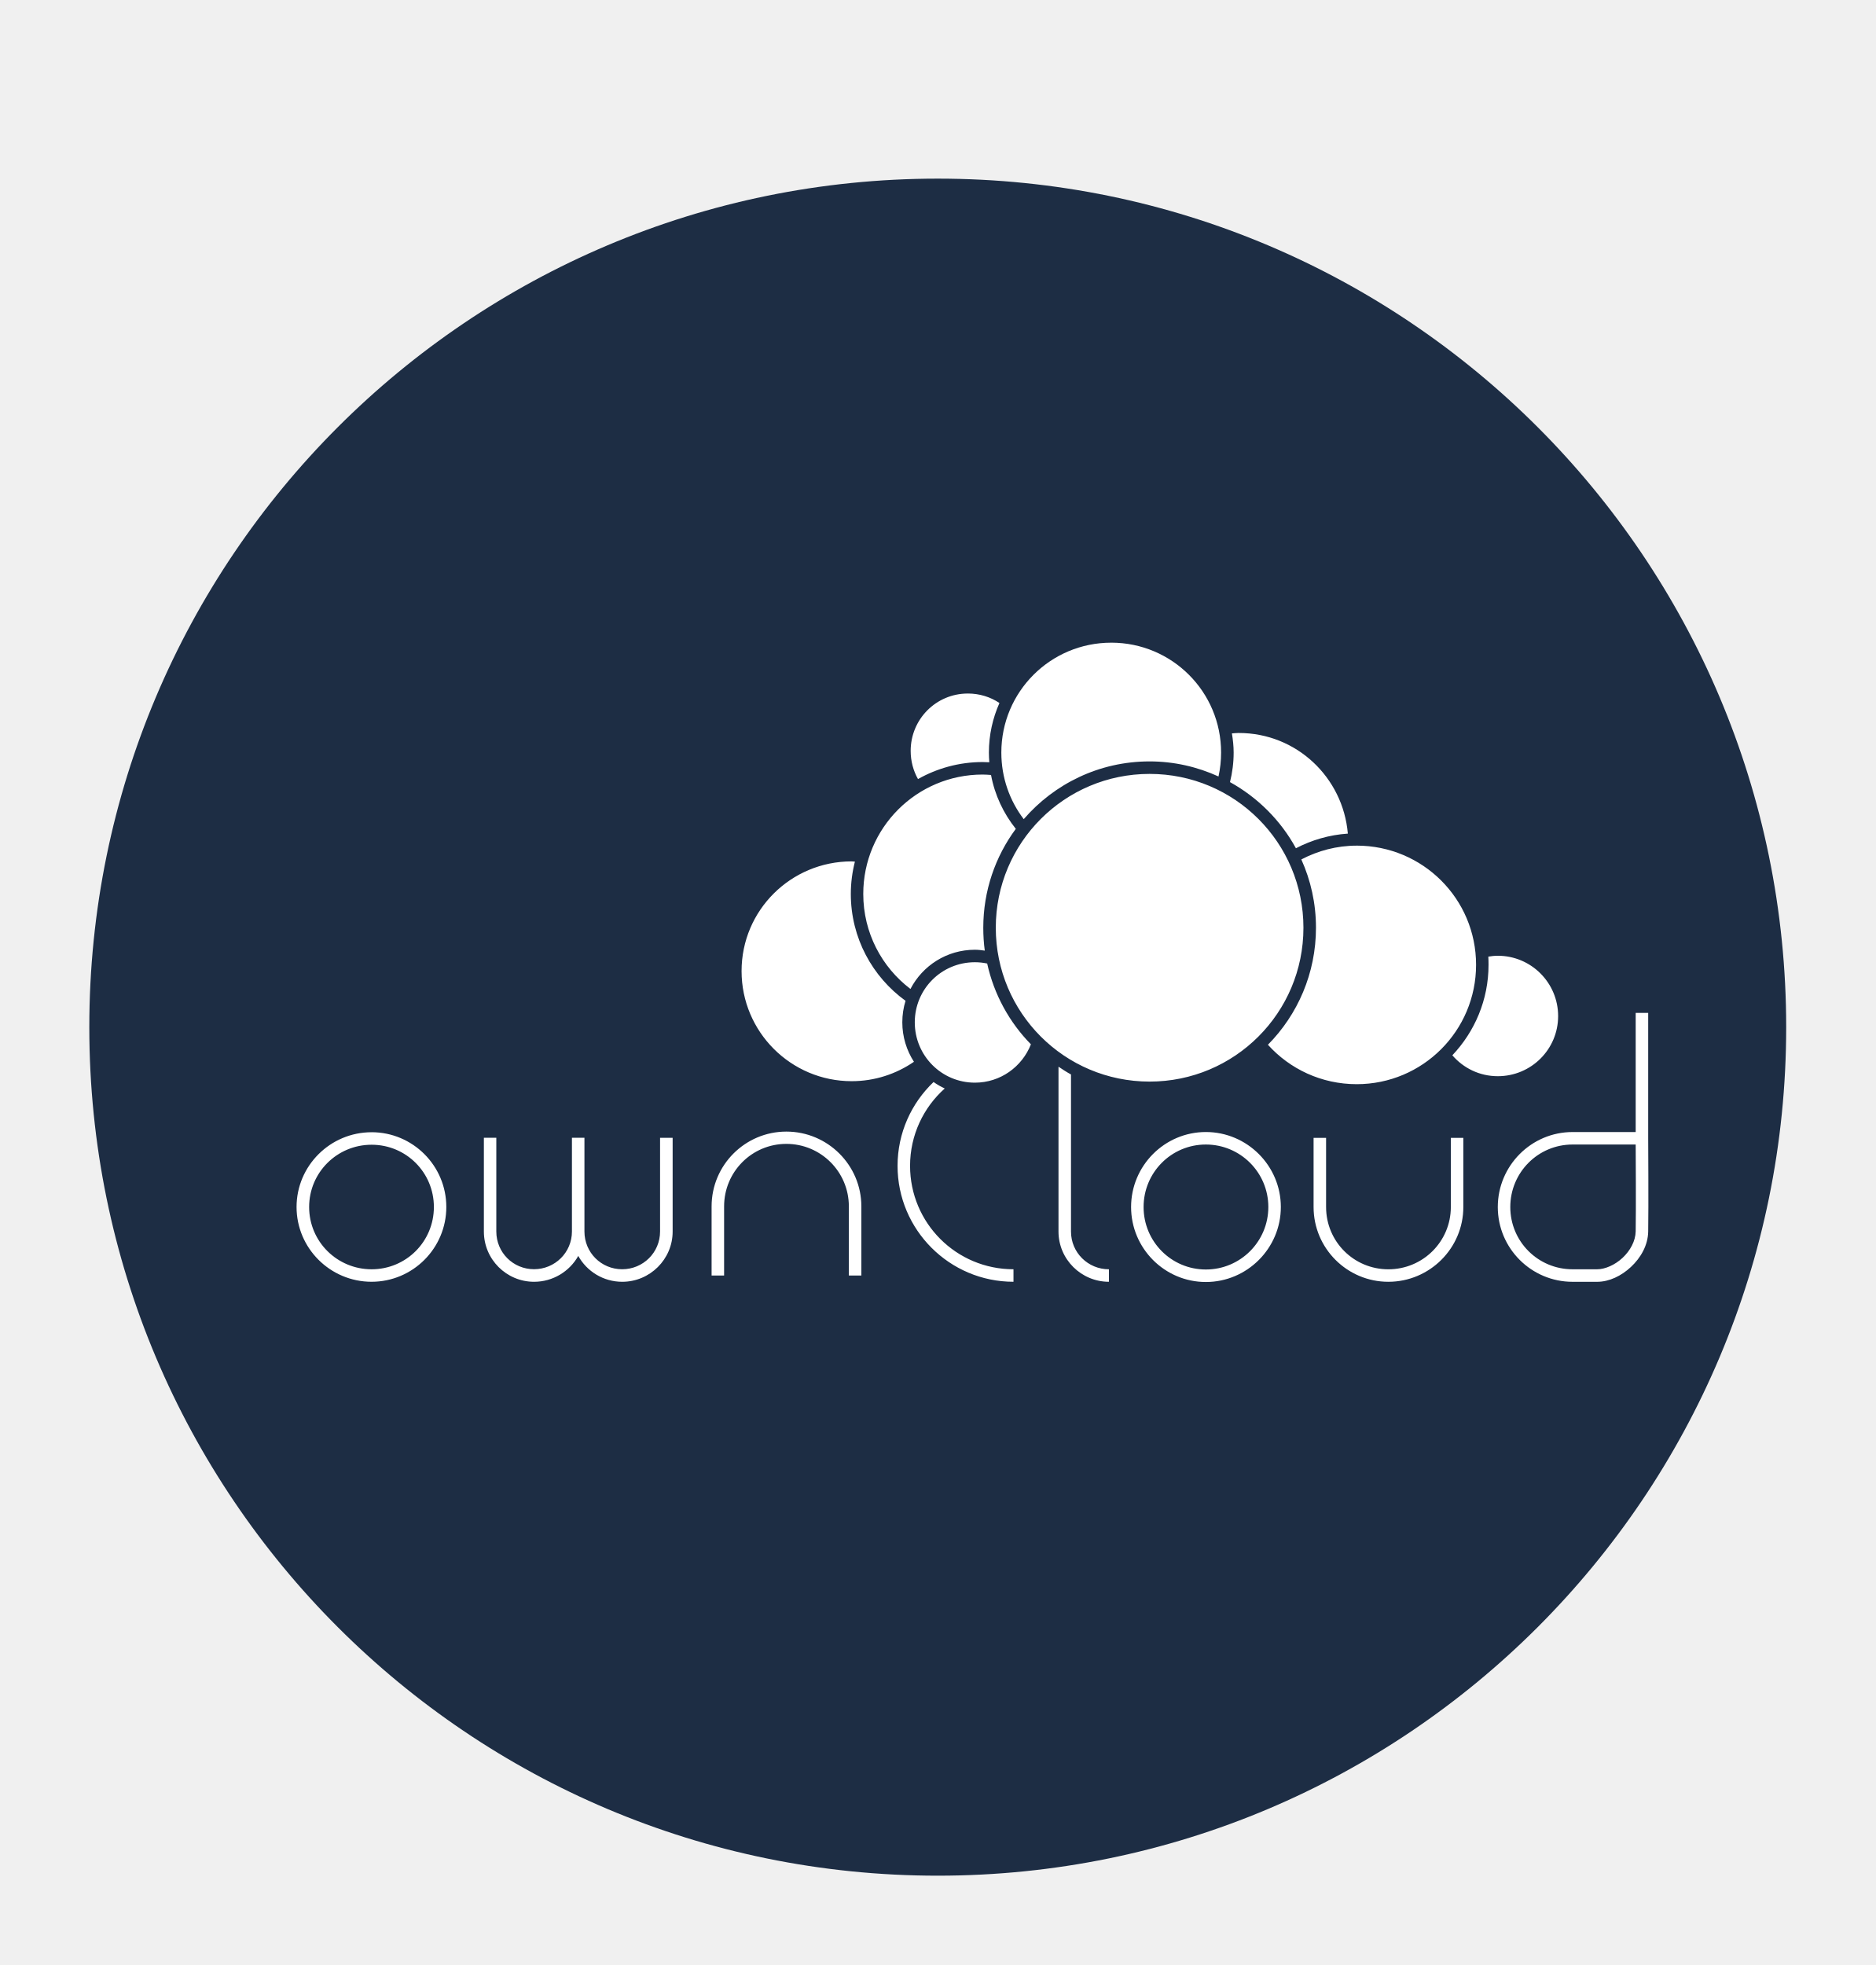
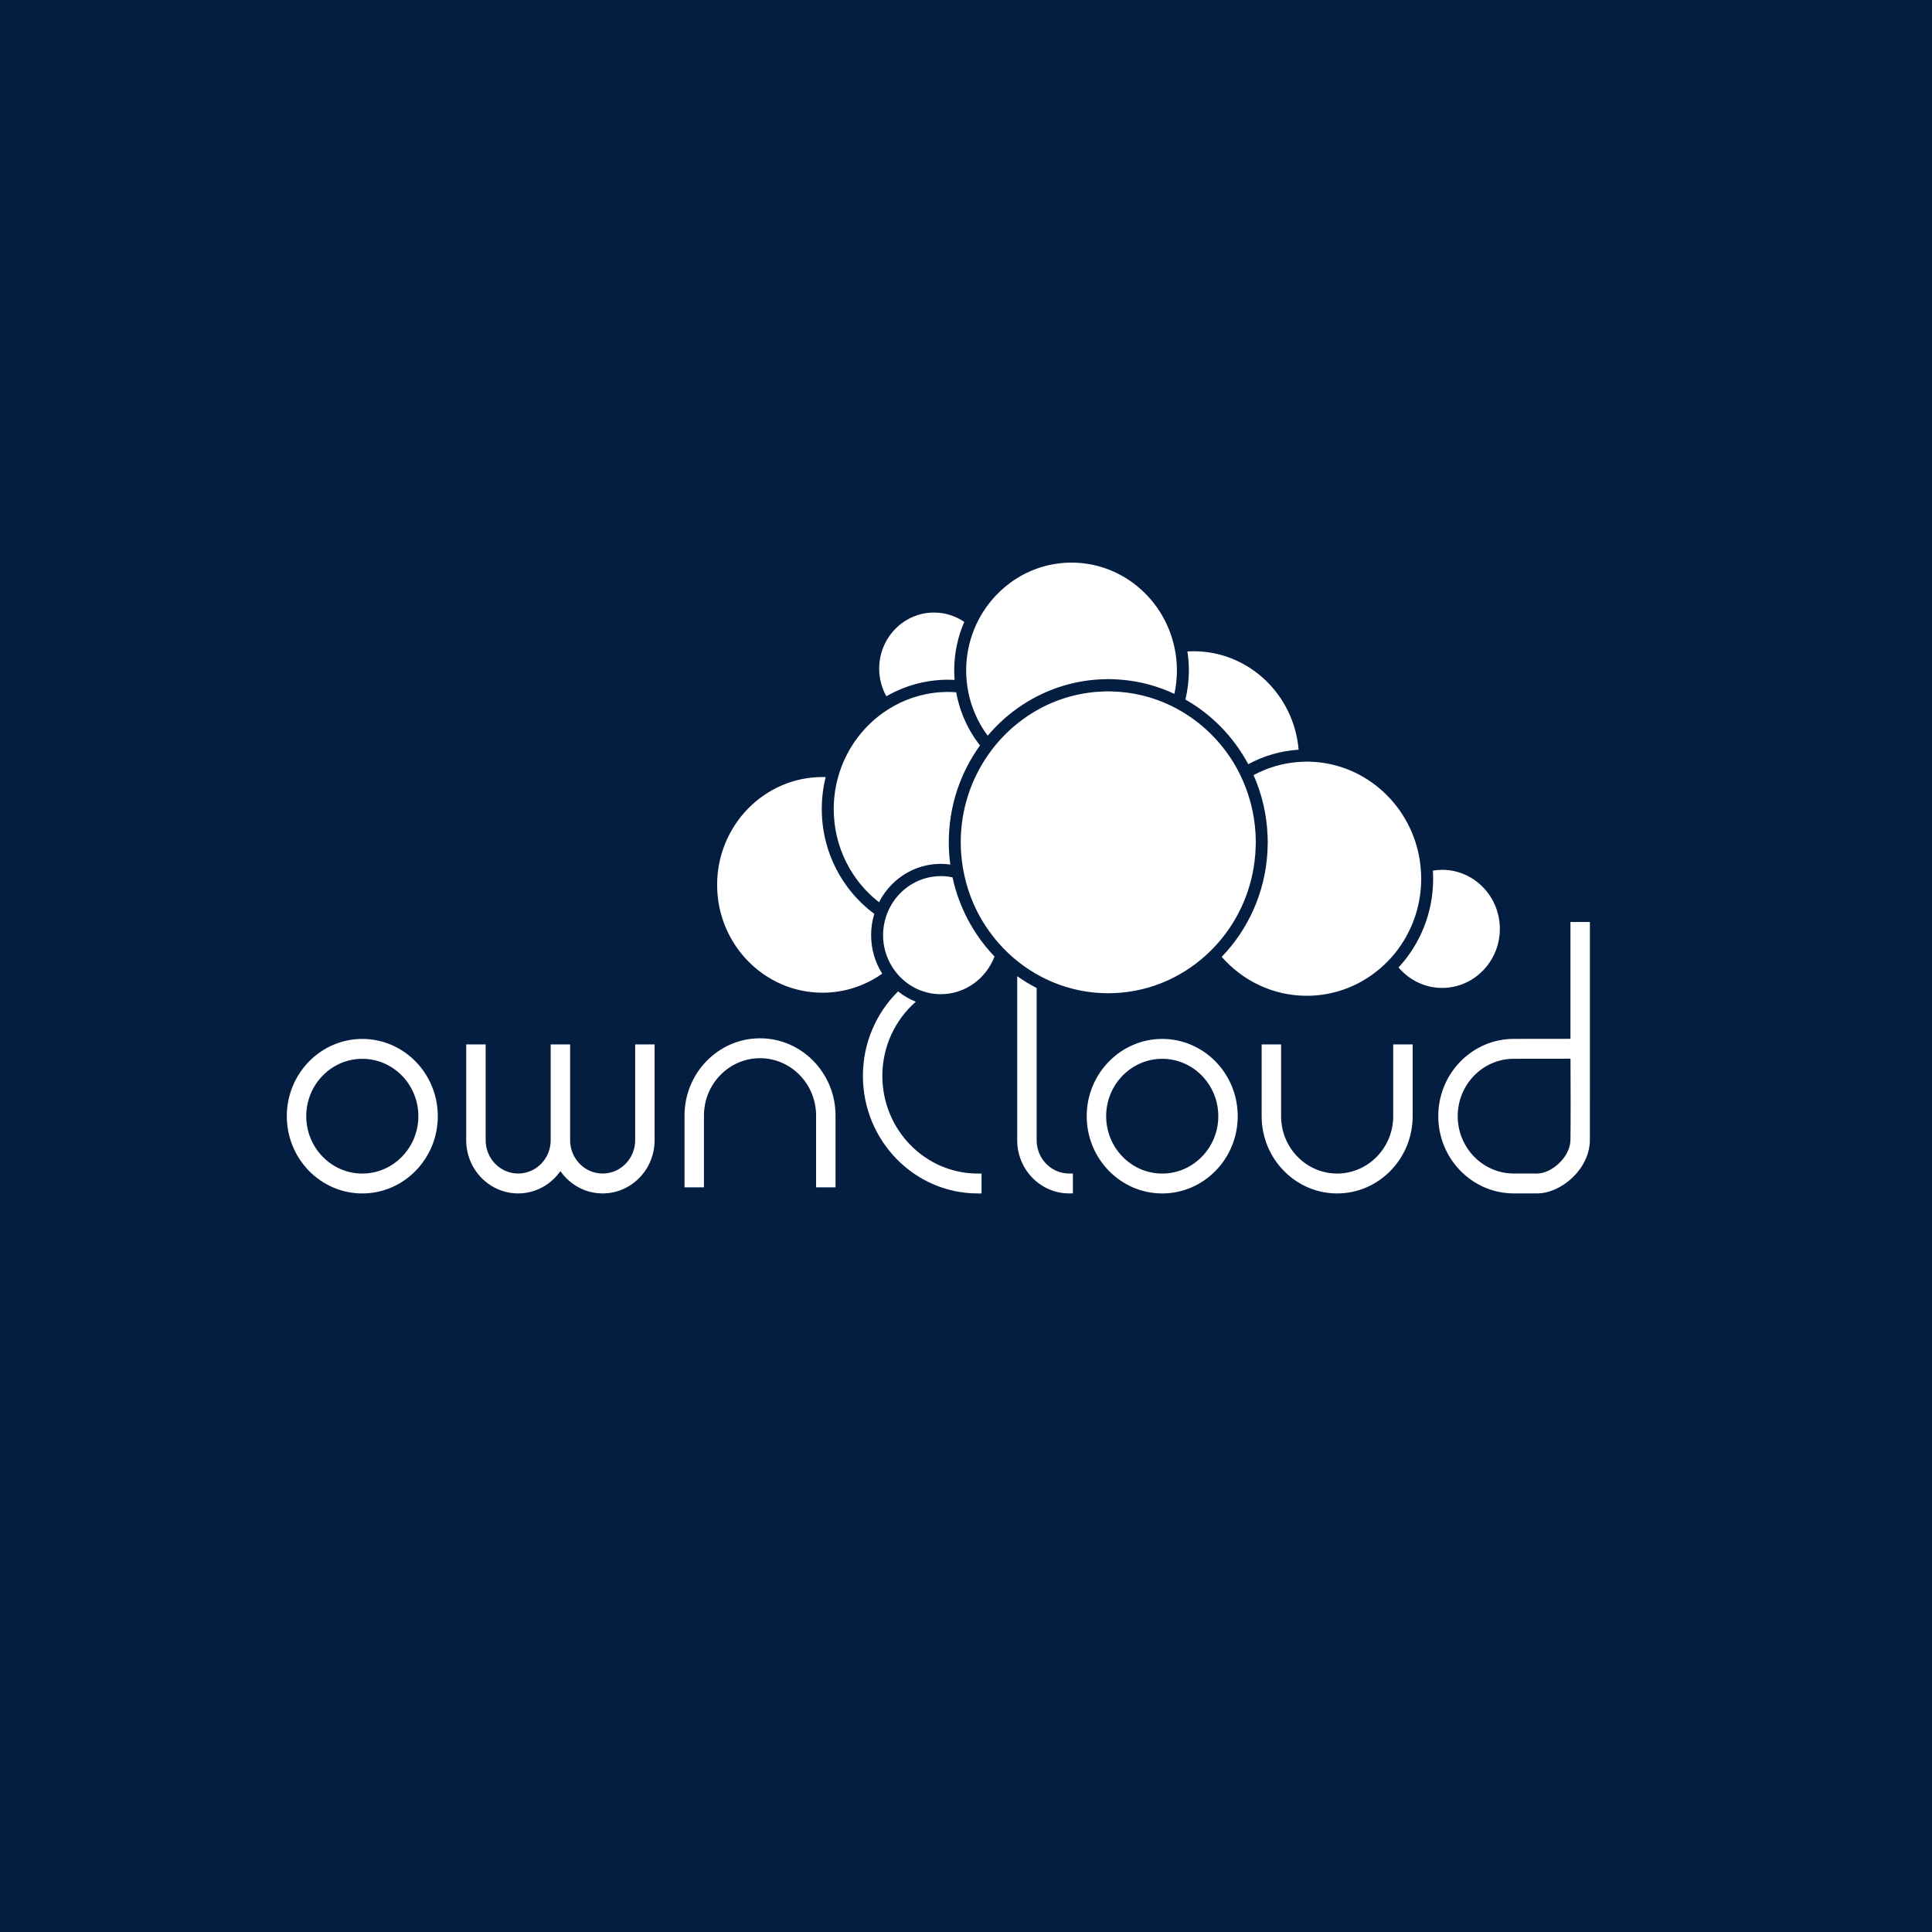
- <svg xmlns="http://www.w3.org/2000/svg" width="105" height="110" id="svg2" version="1.1">
-   <defs id="defs4" />
-   <g id="layer1" transform="translate(0.4979477,-941.363)">
-     <circle style="fill:#1d2d44;fill-opacity:1;fill-rule:evenodd;stroke:none;stroke-width:1px;stroke-linecap:butt;stroke-linejoin:miter;stroke-opacity:1" id="path2985" cx="52.002" cy="998.863" r="47.5" />
-     <path style="color:#000000;text-indent:0;text-transform:none;block-progression:tb;fill:#ffffff;enable-background:accumulate" d="m 61.714,977.34 c -3.403,0 -6.152,2.749 -6.152,6.152 0,1.403 0.467,2.694 1.254,3.727 1.708,-1.977 4.229,-3.233 7.044,-3.233 1.377,0 2.683,0.307 3.86,0.844 0.095,-0.431 0.145,-0.879 0.145,-1.339 0.003,-3.402 -2.749,-6.152 -6.151,-6.152 z m -8.031,2.847 c -1.772,0 -3.197,1.437 -3.197,3.208 0,0.574 0.148,1.116 0.41,1.58 1.069,-0.603 2.306,-0.953 3.619,-0.953 0.127,0 0.249,0.005 0.374,0.012 -0.014,-0.18 -0.024,-0.36 -0.024,-0.543 0,-0.987 0.214,-1.926 0.591,-2.774 -0.507,-0.34 -1.115,-0.531 -1.773,-0.531 z m 15.174,2.207 c -0.131,0 -0.257,0.016 -0.386,0.024 0.056,0.352 0.097,0.706 0.097,1.074 0,0.571 -0.073,1.122 -0.205,1.653 1.552,0.859 2.842,2.145 3.691,3.703 0.881,-0.459 1.864,-0.75 2.907,-0.82 -0.269,-3.153 -2.881,-5.633 -6.104,-5.633 z m -4.994,2.292 c -4.761,0 -8.612,3.851 -8.612,8.612 0,4.761 3.851,8.612 8.612,8.612 4.762,0 8.612,-3.851 8.612,-8.612 0,-4.762 -3.851,-8.612 -8.612,-8.612 z m -9.348,0.036 c -3.694,0 -6.683,2.989 -6.683,6.683 0,2.175 1.036,4.1 2.642,5.32 0.677,-1.306 2.036,-2.195 3.606,-2.195 0.19,0 0.372,0.023 0.555,0.048 -0.057,-0.418 -0.084,-0.845 -0.084,-1.279 0,-2.072 0.675,-3.989 1.821,-5.537 -0.686,-0.859 -1.178,-1.891 -1.387,-3.016 -0.155,-0.011 -0.312,-0.024 -0.47,-0.024 z m 20.942,3.98 c -1.122,0 -2.172,0.286 -3.1,0.772 0.527,1.167 0.82,2.461 0.82,3.824 0,2.551 -1.026,4.867 -2.69,6.55 1.223,1.357 2.997,2.207 4.97,2.207 3.694,0 6.683,-2.989 6.683,-6.683 0,-3.694 -2.989,-6.671 -6.683,-6.671 z m -28.274,0.881 c -3.403,0 -6.164,2.737 -6.164,6.14 0,3.403 2.761,6.164 6.164,6.164 1.295,0 2.495,-0.404 3.486,-1.086 -0.41,-0.636 -0.651,-1.397 -0.651,-2.207 0,-0.421 0.062,-0.825 0.181,-1.206 -1.855,-1.341 -3.064,-3.523 -3.064,-5.983 0,-0.625 0.082,-1.229 0.229,-1.809 -0.061,-0.002 -0.12,-0.012 -0.181,-0.012 z m 36.174,5.283 c -0.182,0 -0.357,0.021 -0.531,0.048 0.01,0.153 0.012,0.303 0.012,0.458 0,1.962 -0.774,3.743 -2.026,5.066 0.616,0.716 1.521,1.17 2.545,1.17 1.865,0 3.377,-1.5 3.377,-3.365 0,-1.865 -1.512,-3.377 -3.377,-3.377 z m -29.275,0.362 c -1.865,0 -3.366,1.5 -3.366,3.365 0,1.865 1.5,3.377 3.366,3.377 1.43,0 2.643,-0.892 3.136,-2.147 -1.203,-1.225 -2.067,-2.787 -2.449,-4.523 -0.223,-0.046 -0.45,-0.072 -0.688,-0.072 z m 36.994,2.835 0,6.671 -3.534,0 c -2.31,0 -4.186,1.887 -4.186,4.198 0,2.31 1.875,4.186 4.186,4.186 l 1.375,0 c 0.678,0 1.355,-0.329 1.894,-0.832 0.539,-0.503 0.951,-1.2 0.965,-1.978 0.024,-1.336 0,-5.223 0,-5.223 l 0,-7.02 -0.7,0 z m -32.314,3.016 0,9.227 c 0,1.551 1.272,2.811 2.823,2.811 l 0,-0.7 c -1.173,0 -2.123,-0.937 -2.123,-2.111 l 0,-8.795 c -0.244,-0.131 -0.47,-0.283 -0.7,-0.434 z m -6.996,0.856 c -1.239,1.182 -2.014,2.847 -2.014,4.692 0,3.58 2.91,6.489 6.49,6.489 l 0,-0.7 c -3.202,0 -5.79,-2.587 -5.79,-5.79 0,-1.722 0.752,-3.271 1.942,-4.33 -0.222,-0.102 -0.428,-0.223 -0.627,-0.362 z m -8.239,2.774 c -2.31,0 -4.186,1.875 -4.186,4.186 l 0,3.872 0.7,0 0,-3.872 c 0,-1.933 1.553,-3.498 3.486,-3.498 1.933,0 3.498,1.565 3.498,3.498 l 0,3.872 0.7,0 0,-3.872 c 0,-2.31 -1.887,-4.186 -4.198,-4.186 z m 23.485,0.024 c -2.31,0 -4.186,1.887 -4.186,4.198 0,2.311 1.875,4.198 4.186,4.198 2.31,0 4.198,-1.887 4.198,-4.198 0,-2.31 -1.887,-4.198 -4.198,-4.198 z m -46.705,0.012 c -2.314,0 -4.202,1.875 -4.202,4.185 0,2.31 1.887,4.186 4.198,4.186 2.31,0 4.186,-1.875 4.186,-4.186 0,-2.31 -1.875,-4.186 -4.186,-4.186 z m 6.285,0.314 0,5.247 c 0,1.551 1.26,2.811 2.811,2.811 1.057,0 1.989,-0.584 2.473,-1.447 0.48,0.863 1.404,1.447 2.461,1.447 1.551,0 2.823,-1.26 2.823,-2.811 l 0,-5.249 -0.704,0 0,5.247 c 0,1.173 -0.949,2.111 -2.123,2.111 -1.173,0 -2.111,-0.938 -2.111,-2.111 l 0,-5.249 -0.7,0 0,5.247 c 0,1.173 -0.949,2.111 -2.123,2.111 -1.173,0 -2.111,-0.938 -2.111,-2.111 l 0,-5.249 -0.7,0 z m 46.451,0 0,3.872 c 0,2.31 1.875,4.186 4.186,4.186 2.31,0 4.198,-1.876 4.198,-4.186 l 0,-3.871 -0.7,0 0,3.872 c 0,1.932 -1.565,3.486 -3.498,3.486 -1.933,0 -3.486,-1.554 -3.486,-3.486 l 0,-3.871 -0.7,0 z m -6.031,0.374 c 1.933,0 3.498,1.565 3.498,3.498 0,1.933 -1.565,3.498 -3.498,3.498 -1.933,0 -3.486,-1.565 -3.486,-3.498 0,-1.933 1.553,-3.498 3.486,-3.498 z m 20.53,0 3.534,0 c 0.003,0.462 0.022,3.646 0,4.861 -0.01,0.541 -0.306,1.083 -0.736,1.484 -0.429,0.401 -0.985,0.639 -1.423,0.639 l -1.375,0 c -1.933,0 -3.486,-1.554 -3.486,-3.486 0,-1.933 1.553,-3.498 3.486,-3.498 z m -67.235,0.012 c 1.933,0 3.486,1.553 3.486,3.486 0,1.933 -1.553,3.486 -3.486,3.486 -1.933,0 -3.498,-1.553 -3.498,-3.486 0,-1.933 1.565,-3.486 3.498,-3.486 z" id="path4" />
-   </g>
+ <svg xmlns="http://www.w3.org/2000/svg" width="182" height="182" viewBox="0 0 182 182" fill="none">
+   <path d="M0 0H182V182H0V0Z" fill="#041E42" />
+   <path d="M34.13 97.87C30.208 97.87 27.018 101.135 27.018 105.148C27.018 109.161 30.208 112.426 34.13 112.426C38.052 112.426 41.242 109.161 41.242 105.148C41.242 101.135 38.052 97.87 34.13 97.87ZM34.13 110.552C31.218 110.552 28.849 108.128 28.849 105.148C28.849 102.168 31.218 99.743 34.13 99.743C37.042 99.743 39.411 102.168 39.411 105.148C39.411 108.128 37.042 110.552 34.13 110.552ZM60.186 98.387H59.834V98.747V107.416C59.834 109.144 58.46 110.55 56.77 110.55C55.081 110.55 53.707 109.144 53.707 107.416V98.747V98.387H53.355H52.228H51.876V98.747V107.416C51.876 109.144 50.502 110.55 48.813 110.55C47.124 110.55 45.75 109.144 45.75 107.416V98.747V98.387H45.398H44.271H43.919V98.747V107.416C43.919 110.177 46.114 112.424 48.813 112.424C50.453 112.424 51.903 111.592 52.792 110.321C53.68 111.592 55.131 112.424 56.77 112.424C59.469 112.424 61.665 110.177 61.665 107.416V98.747V98.387H61.313H60.186ZM71.596 97.811C67.674 97.811 64.484 101.076 64.484 105.089V111.489V111.849H64.836H65.962H66.314V111.489V105.089C66.314 102.109 68.684 99.685 71.596 99.685C74.509 99.685 76.878 102.109 76.878 105.089V111.489V111.849H77.23H78.357H78.709V111.489V105.089C78.709 101.076 75.518 97.811 71.596 97.811Z" fill="white" />
+   <path d="M109.485 97.869C105.563 97.869 102.372 101.134 102.372 105.148C102.372 109.161 105.563 112.426 109.485 112.426C113.407 112.426 116.598 109.161 116.598 105.148C116.598 101.134 113.407 97.869 109.485 97.869ZM109.485 110.553C106.573 110.553 104.203 108.128 104.203 105.148C104.203 102.167 106.573 99.743 109.485 99.743C112.398 99.743 114.767 102.167 114.767 105.148C114.767 108.128 112.398 110.553 109.485 110.553ZM131.598 98.386H131.245V98.747V105.148C131.245 108.127 128.876 110.552 125.963 110.552C123.051 110.552 120.682 108.127 120.682 105.148V98.747V98.386H120.329H119.203H118.851V98.747V105.148C118.851 109.161 122.041 112.425 125.963 112.425C129.885 112.425 133.076 109.161 133.076 105.148V98.747V98.386H132.724H131.598ZM149.773 87.216V86.855H149.421H148.294H147.942V87.216V97.86L142.601 97.866C138.679 97.866 135.489 101.131 135.489 105.144C135.489 109.157 138.679 112.422 142.601 112.422H144.812C147.019 112.422 149.723 110.195 149.772 107.43L149.773 87.216ZM147.941 107.396C147.912 109.019 146.154 110.548 144.812 110.548H142.601C139.689 110.548 137.32 108.124 137.32 105.144C137.32 102.164 139.689 99.739 142.602 99.739L147.946 99.733C147.955 101.476 147.971 105.723 147.941 107.396ZM97.655 107.416V93.078C97.017 92.748 96.406 92.374 95.824 91.959V107.416C95.824 110.177 98.02 112.424 100.718 112.424H101.07V112.063V110.91V110.55H100.718C99.029 110.55 97.655 109.144 97.655 107.416ZM83.12 101.352C83.12 98.558 84.346 96.052 86.273 94.364C85.666 94.125 85.103 93.796 84.598 93.394C82.56 95.409 81.289 98.231 81.289 101.352C81.289 107.458 86.144 112.425 92.111 112.425H92.463V112.065V110.912V110.552H92.111C87.153 110.552 83.12 106.425 83.12 101.352Z" fill="white" />
+   <path d="M83.498 65.592C83.069 64.822 82.821 63.934 82.821 62.987C82.821 60.073 85.138 57.703 87.985 57.703C89.038 57.703 90.018 58.029 90.836 58.585C90.229 59.984 89.889 61.531 89.889 63.158C89.889 63.458 89.904 63.753 89.926 64.047C89.725 64.037 89.522 64.031 89.318 64.031C87.205 64.031 85.22 64.6 83.498 65.592ZM82.36 86.089C79.367 83.874 77.413 80.274 77.413 76.213C77.413 75.176 77.541 74.168 77.781 73.206C77.682 73.203 77.583 73.198 77.483 73.198C72.009 73.198 67.555 77.755 67.555 83.357C67.555 88.959 72.009 93.516 77.483 93.516C79.569 93.516 81.506 92.852 83.106 91.723C82.446 90.675 82.061 89.43 82.061 88.094C82.061 87.396 82.166 86.722 82.36 86.089ZM82.805 84.994C83.696 83.249 85.314 81.952 87.246 81.528C87.428 81.488 87.614 81.457 87.802 81.433C87.988 81.409 88.175 81.392 88.365 81.385C88.451 81.382 88.537 81.378 88.624 81.378C88.928 81.378 89.228 81.401 89.521 81.443C89.43 80.757 89.378 80.059 89.378 79.348C89.378 75.934 90.473 72.778 92.32 70.223C91.901 69.69 91.528 69.119 91.208 68.512C91.119 68.342 91.033 68.169 90.952 67.993C90.871 67.818 90.794 67.64 90.722 67.46C90.433 66.745 90.216 65.994 90.075 65.215C89.825 65.197 89.573 65.184 89.318 65.184C87.453 65.184 85.697 65.672 84.165 66.529C83.996 66.624 83.83 66.724 83.666 66.828C83.504 66.93 83.346 67.037 83.19 67.147C81.443 68.388 80.071 70.143 79.283 72.197C79.213 72.378 79.148 72.561 79.088 72.746C79.029 72.931 78.973 73.117 78.923 73.306C78.675 74.233 78.54 75.207 78.54 76.213C78.54 79.793 80.216 82.978 82.805 84.994ZM117.587 71.986C119.023 71.214 120.63 70.734 122.334 70.622C121.894 65.434 117.629 61.35 112.447 61.35C112.249 61.35 112.052 61.357 111.857 61.369C111.947 61.952 111.996 62.549 111.996 63.158C111.996 64.102 111.881 65.019 111.667 65.897C114.158 67.312 116.218 69.428 117.587 71.986ZM91.14 64.759C91.171 64.964 91.211 65.166 91.254 65.366C91.355 65.827 91.484 66.276 91.644 66.712C91.714 66.905 91.791 67.094 91.873 67.281C91.953 67.465 92.038 67.646 92.129 67.824C92.393 68.345 92.699 68.839 93.044 69.302C93.737 68.483 94.51 67.737 95.356 67.083C95.515 66.96 95.678 66.841 95.842 66.724C96.005 66.608 96.172 66.495 96.34 66.385C98.62 64.895 101.315 64.017 104.206 63.979C104.271 63.978 104.336 63.974 104.402 63.974C104.589 63.974 104.776 63.982 104.962 63.989C105.219 63.998 105.474 64.015 105.728 64.037C107.463 64.194 109.114 64.653 110.631 65.364C110.785 64.653 110.869 63.916 110.869 63.158C110.869 62.595 110.822 62.042 110.736 61.504C110.705 61.313 110.669 61.124 110.627 60.937C110.586 60.749 110.54 60.562 110.488 60.378C109.303 56.125 105.474 53 100.942 53C97.203 53 93.941 55.127 92.249 58.26C92.155 58.434 92.065 58.612 91.98 58.793C91.893 58.98 91.812 59.172 91.736 59.366C91.273 60.539 91.015 61.818 91.015 63.158C91.015 63.498 91.032 63.833 91.064 64.164C91.084 64.364 91.109 64.562 91.14 64.759ZM135.853 81.939C135.556 81.939 135.266 81.97 134.982 82.017C134.997 82.268 135.007 82.521 135.007 82.776C135.007 86.012 133.766 88.954 131.748 91.138C132.746 92.316 134.214 93.065 135.853 93.065C138.851 93.065 141.29 90.57 141.29 87.502C141.29 84.434 138.851 81.939 135.853 81.939ZM133.87 82.328C133.862 82.126 133.849 81.926 133.83 81.728C133.812 81.529 133.789 81.333 133.761 81.138C133.004 75.96 128.717 71.95 123.495 71.757C123.365 71.753 123.234 71.747 123.103 71.747C123.045 71.747 122.989 71.751 122.932 71.752C122.742 71.755 122.554 71.763 122.368 71.776C120.831 71.883 119.382 72.32 118.088 73.019C118.867 74.776 119.333 76.708 119.41 78.74C119.418 78.942 119.425 79.144 119.425 79.348C119.425 79.408 119.421 79.467 119.421 79.526C119.418 79.785 119.409 80.043 119.394 80.299C119.164 84.124 117.564 87.574 115.088 90.141C117.062 92.389 119.923 93.806 123.103 93.806C125.848 93.806 128.355 92.749 130.26 91.013C130.404 90.881 130.546 90.747 130.683 90.608C130.822 90.468 130.957 90.324 131.088 90.176C132.822 88.218 133.881 85.621 133.881 82.777C133.881 82.626 133.875 82.477 133.87 82.328ZM91.71 87.558C91.603 87.385 91.5 87.211 91.4 87.034C90.636 85.687 90.066 84.212 89.73 82.647C89.373 82.571 89.003 82.531 88.624 82.531C88.584 82.531 88.545 82.536 88.505 82.537C88.315 82.541 88.128 82.555 87.943 82.579C87.754 82.603 87.568 82.638 87.386 82.681C85.784 83.065 84.457 84.174 83.747 85.651C83.663 85.826 83.589 86.005 83.523 86.189C83.457 86.372 83.401 86.559 83.355 86.75C83.249 87.181 83.188 87.63 83.188 88.093C83.188 89.163 83.489 90.159 84.002 91.007C84.103 91.174 84.211 91.335 84.327 91.488C84.441 91.639 84.562 91.784 84.69 91.922C85.681 92.988 87.076 93.656 88.624 93.656C90.927 93.656 92.895 92.181 93.686 90.107C93.082 89.478 92.532 88.797 92.04 88.07C91.927 87.902 91.817 87.731 91.71 87.558ZM118.253 80.449C118.271 80.205 118.283 79.96 118.289 79.714C118.292 79.592 118.298 79.47 118.298 79.347C118.298 77.307 117.873 75.368 117.114 73.612C117.036 73.433 116.956 73.255 116.872 73.08C116.789 72.908 116.705 72.737 116.616 72.57C115.388 70.261 113.55 68.341 111.329 67.028C111.165 66.93 110.999 66.837 110.83 66.746C110.662 66.656 110.492 66.568 110.32 66.484C108.615 65.66 106.721 65.182 104.724 65.135C104.616 65.133 104.509 65.127 104.402 65.127C104.268 65.127 104.136 65.133 104.004 65.137C103.764 65.144 103.527 65.157 103.291 65.176C101.101 65.355 99.052 66.052 97.264 67.152C97.097 67.254 96.934 67.361 96.772 67.471C96.608 67.581 96.448 67.695 96.29 67.812C95.363 68.497 94.522 69.294 93.785 70.186C93.662 70.335 93.542 70.487 93.425 70.642C93.309 70.794 93.197 70.949 93.087 71.106C91.464 73.433 90.505 76.277 90.505 79.347C90.505 80.157 90.575 80.951 90.703 81.725C90.74 81.947 90.781 82.168 90.828 82.388C90.879 82.626 90.936 82.862 90.999 83.097C91.346 84.394 91.866 85.618 92.535 86.74C92.636 86.91 92.742 87.077 92.85 87.242C92.959 87.407 93.072 87.57 93.187 87.731C93.447 88.093 93.723 88.443 94.014 88.779C94.173 88.962 94.336 89.141 94.503 89.315C94.657 89.475 94.815 89.631 94.976 89.784C97.455 92.129 100.767 93.566 104.401 93.566C107.903 93.566 111.104 92.231 113.55 90.036C113.691 89.91 113.829 89.781 113.965 89.648C114.105 89.513 114.241 89.375 114.375 89.234C116.409 87.087 117.787 84.288 118.179 81.176C118.21 80.936 118.234 80.693 118.253 80.449Z" fill="white" />
</svg>
